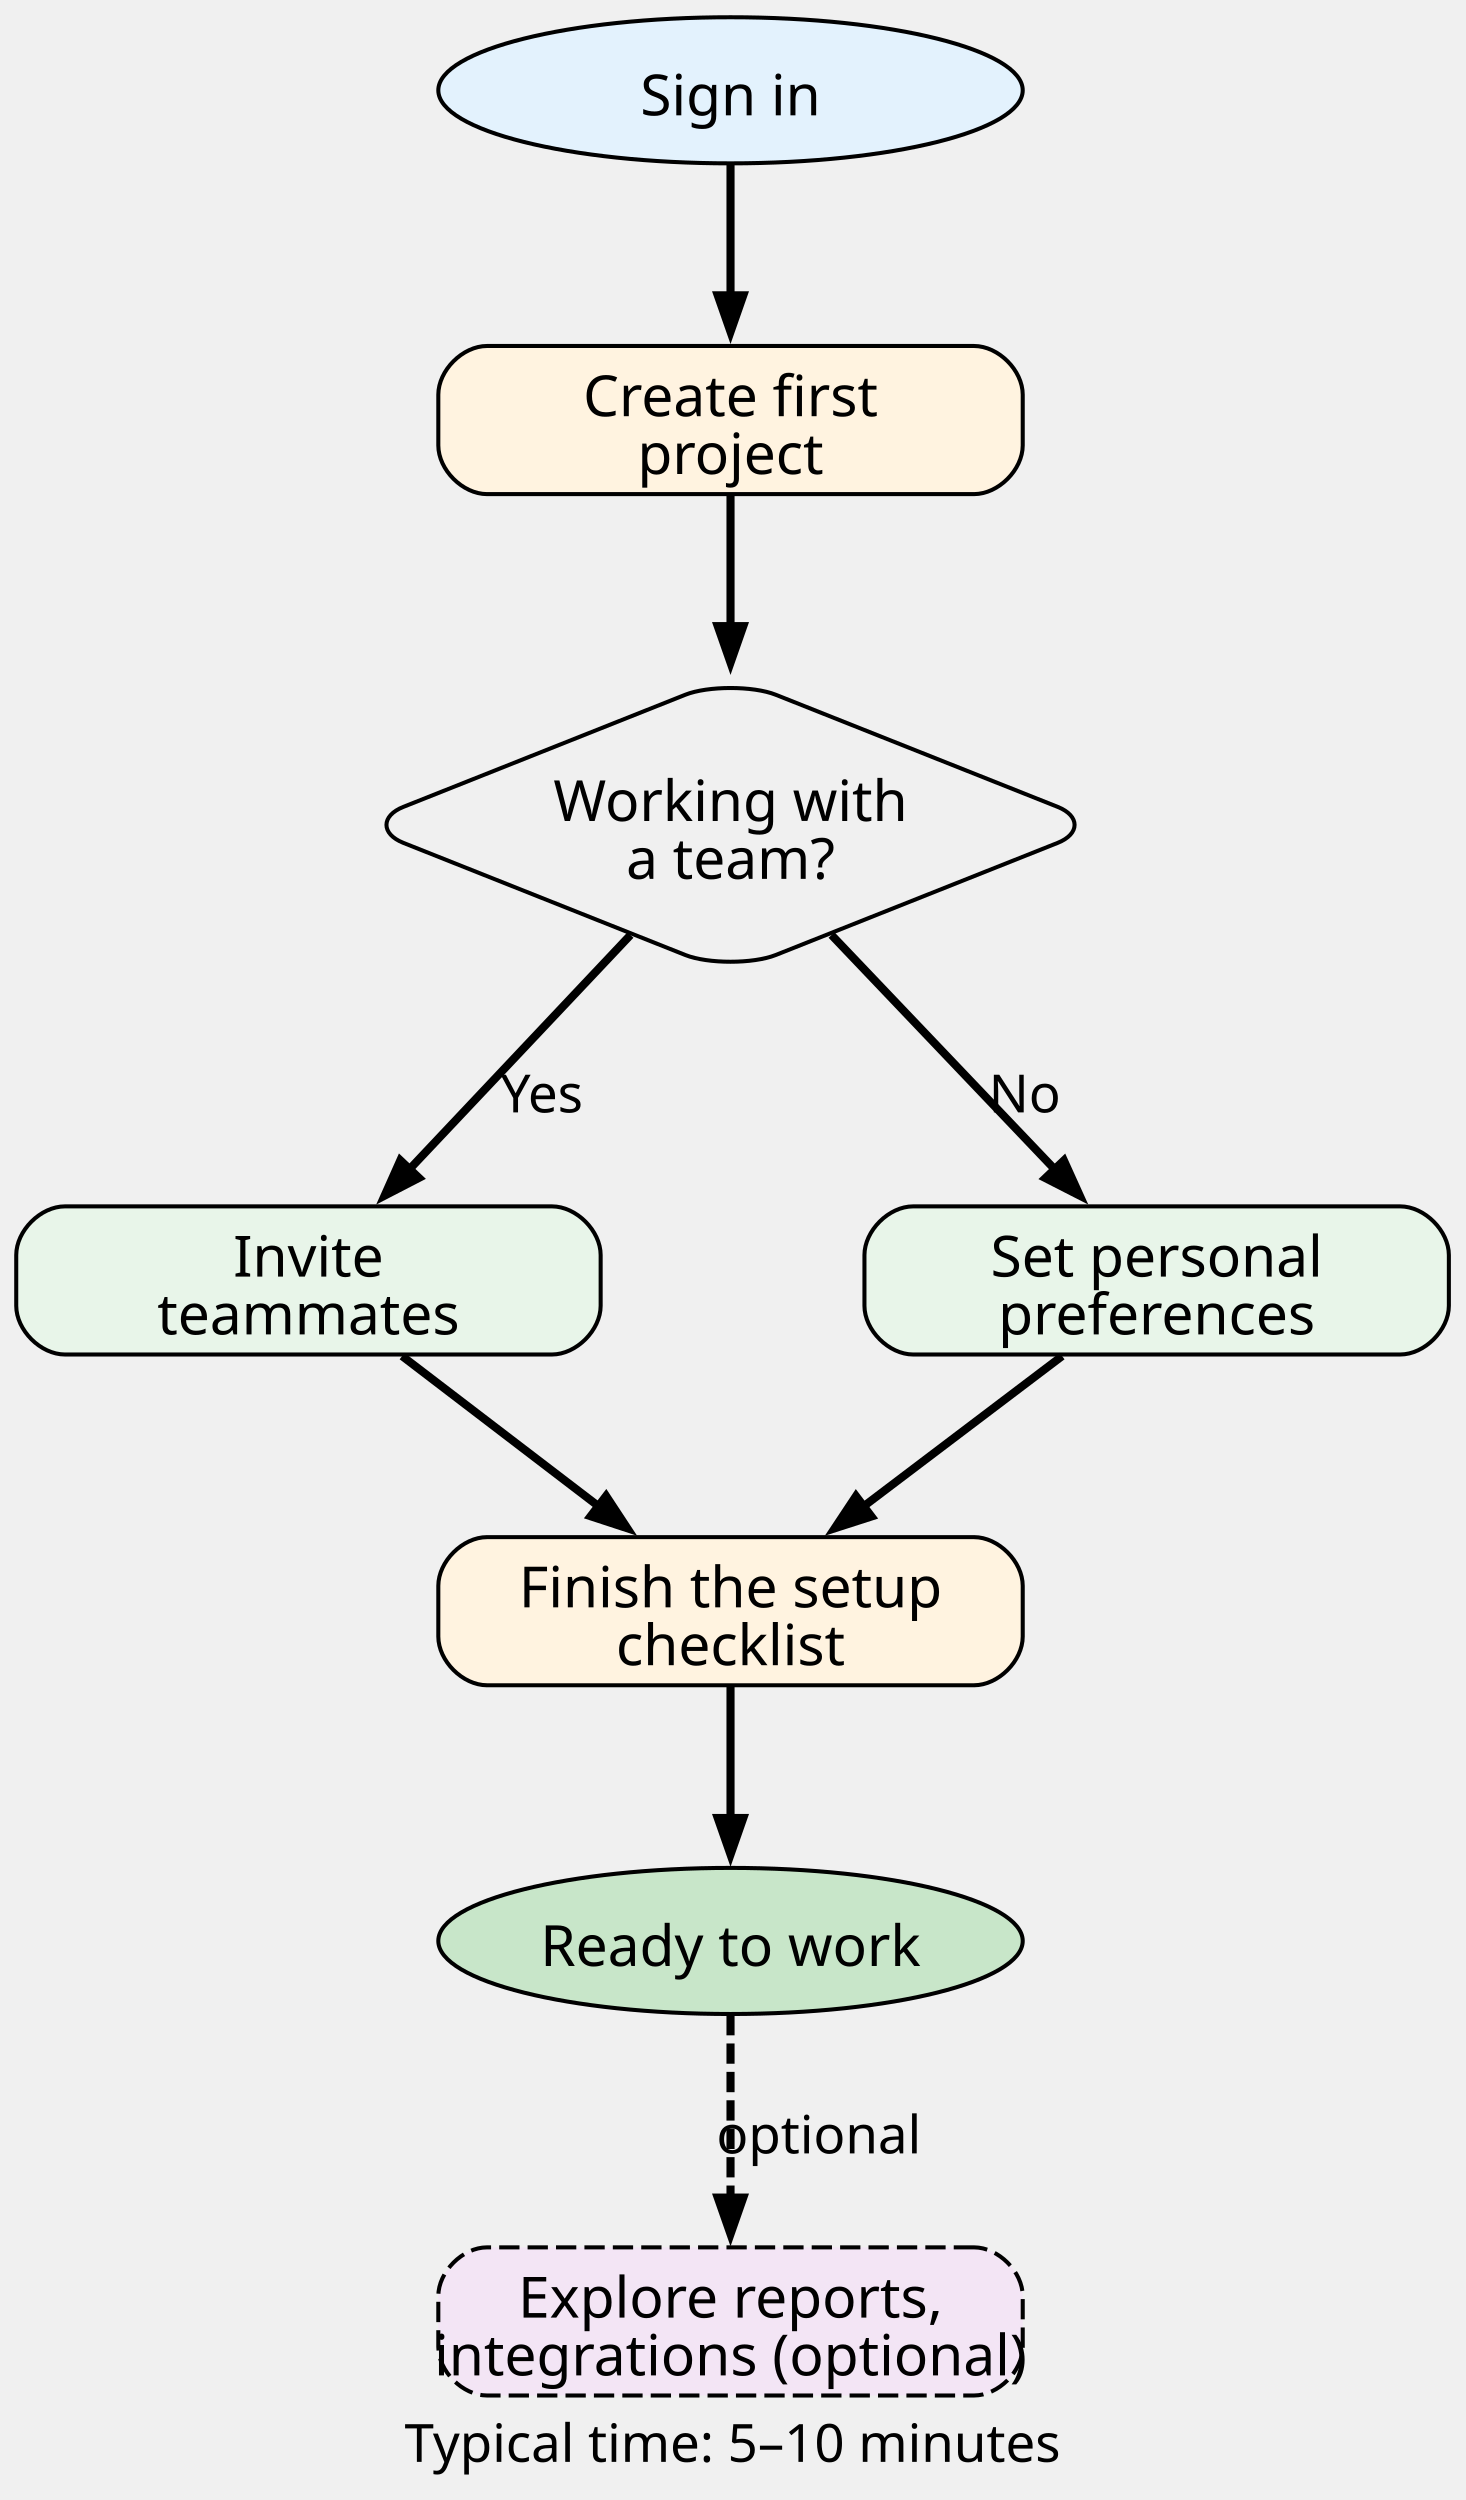
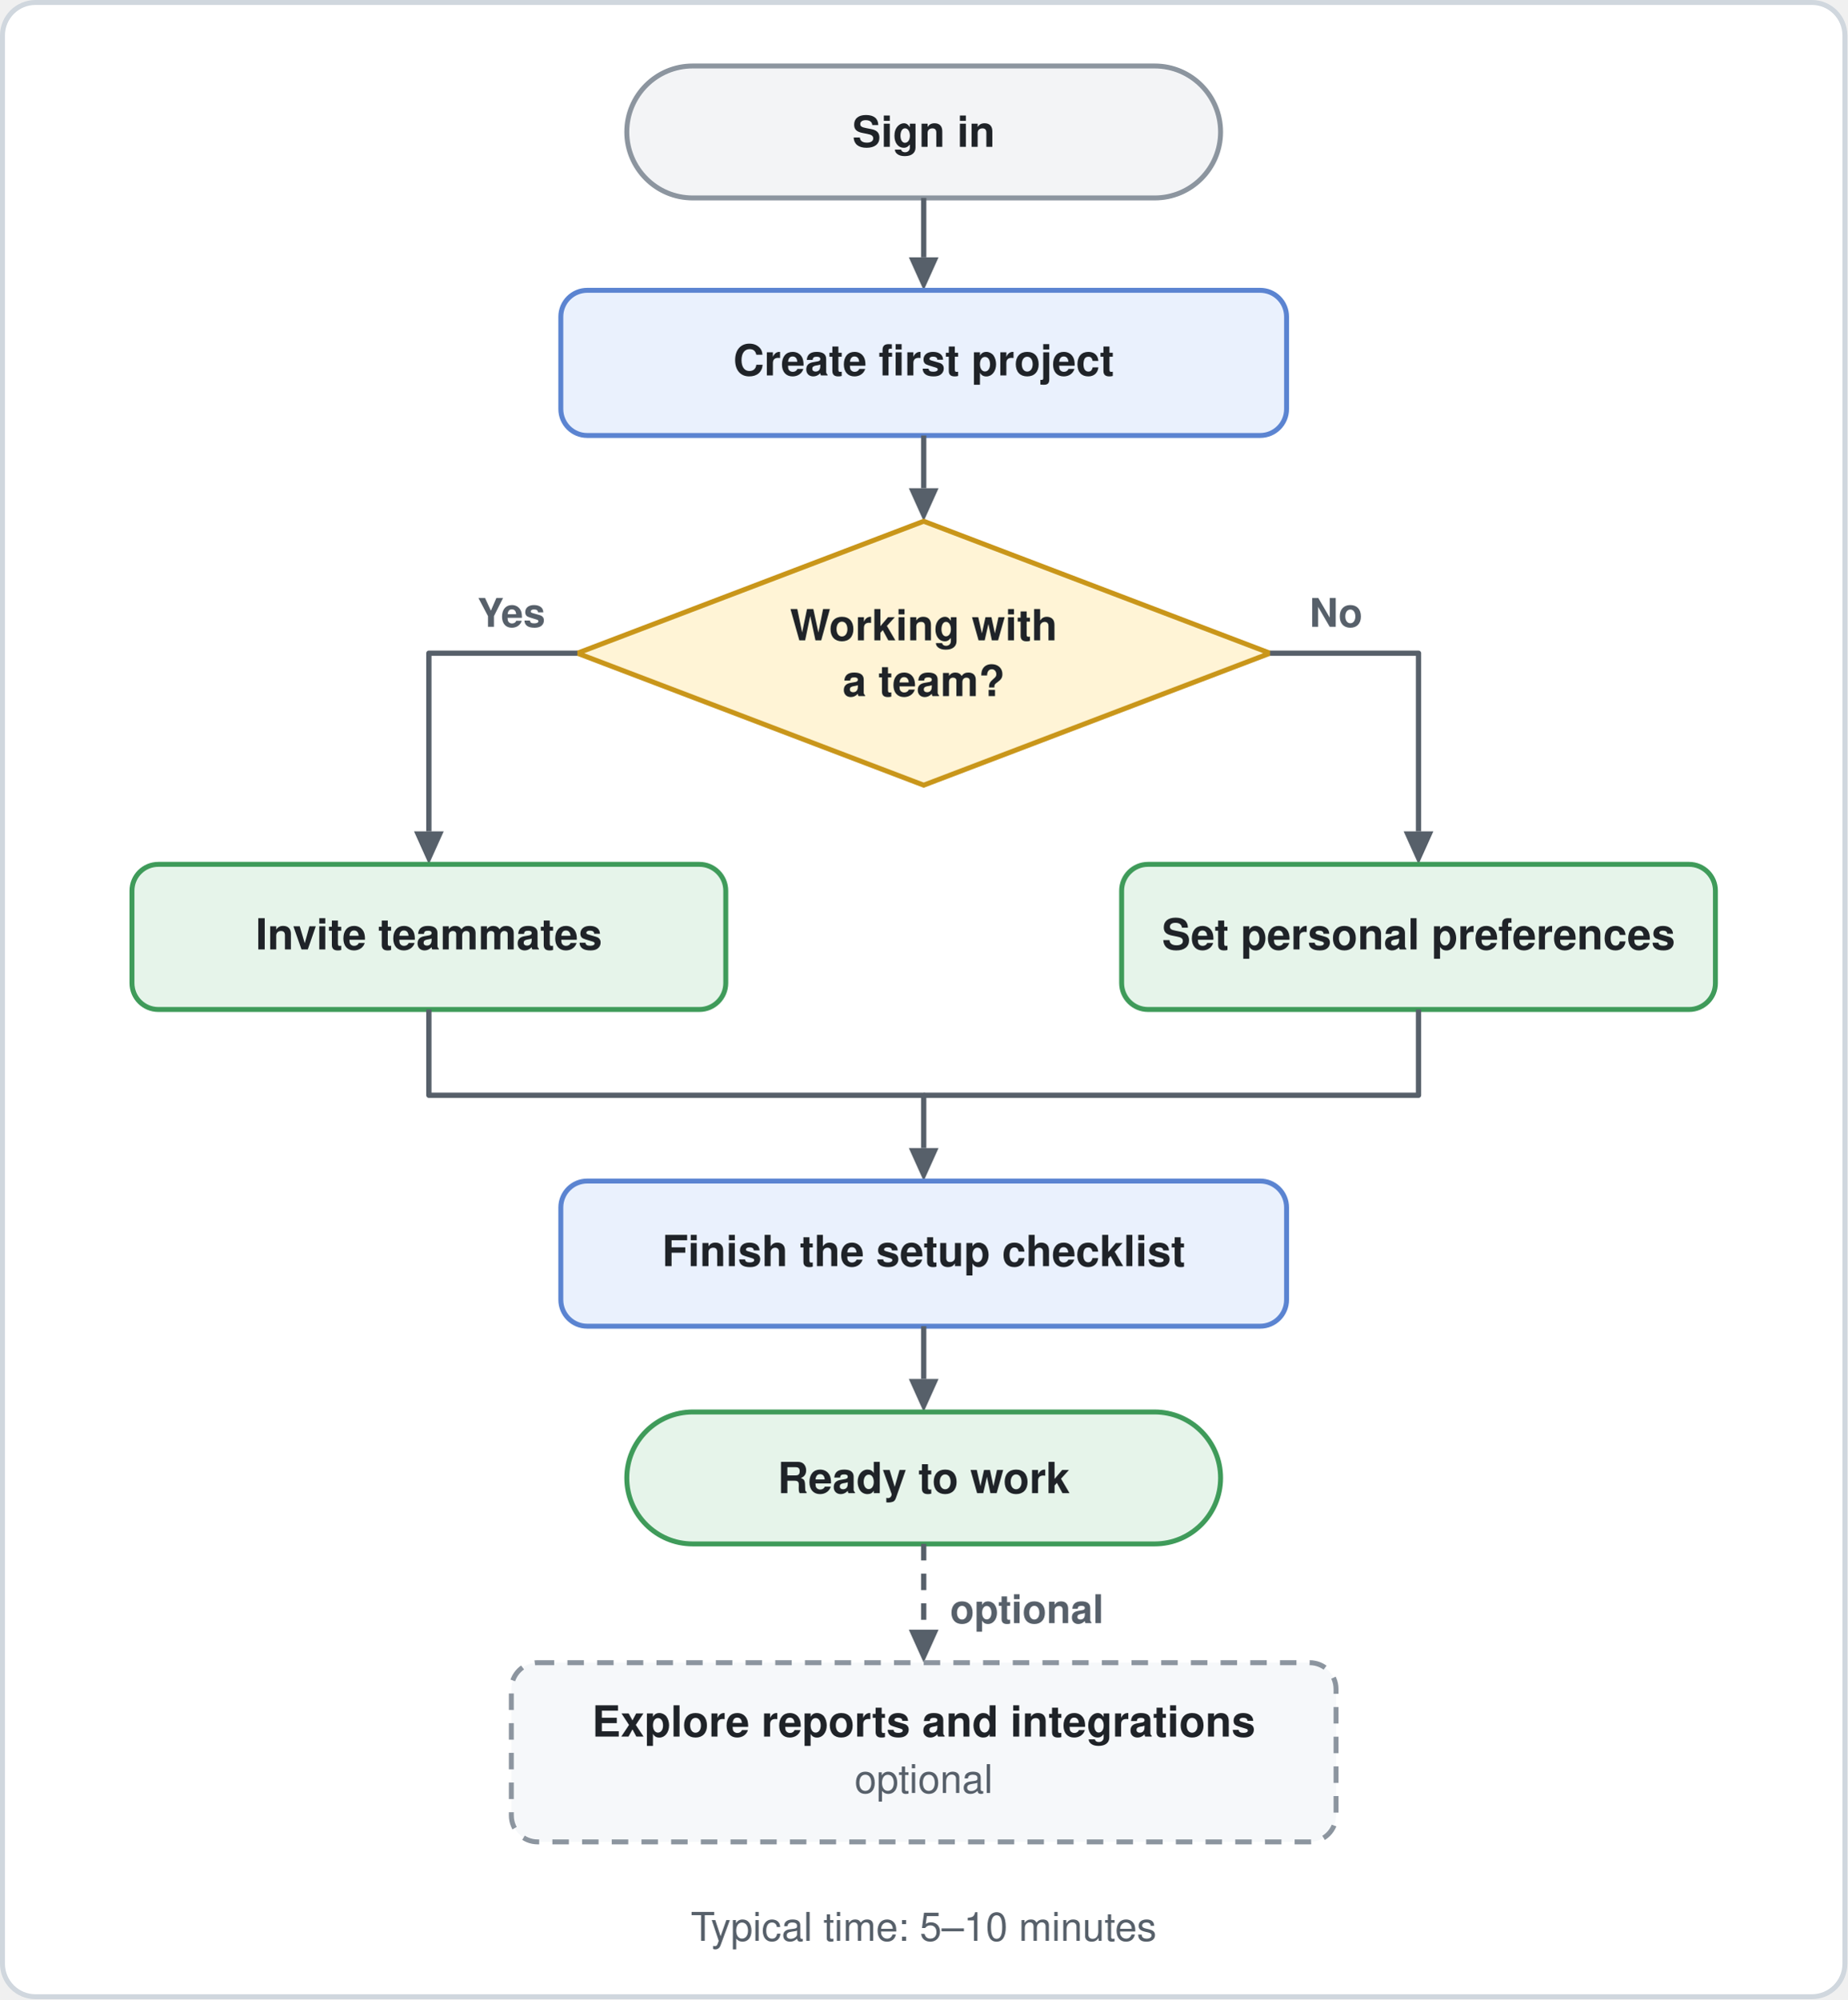
- <svg xmlns="http://www.w3.org/2000/svg" width="361pt" height="616pt" viewBox="0.00 0.00 361.00 615.50">
-   <g id="graph0" class="graph" transform="scale(1 1) rotate(0) translate(4 611.5)">
-     <text text-anchor="middle" x="176.5" y="-5.15" font-family="Calibri" font-size="13.00">Typical time: 5–10 minutes</text>
-     <g id="node1" class="node">
-       <ellipse fill="#e3f2fd" stroke="black" cx="176" cy="-589.5" rx="72" ry="18" />
-       <text text-anchor="middle" x="176" y="-583.33" font-family="Calibri" font-size="14.00">Sign in</text>
-     </g>
-     <g id="node2" class="node">
-       <path fill="#fff3e0" stroke="black" d="M236,-526.5C236,-526.5 116,-526.5 116,-526.5 110,-526.5 104,-520.5 104,-514.5 104,-514.5 104,-502 104,-502 104,-496 110,-490 116,-490 116,-490 236,-490 236,-490 242,-490 248,-496 248,-502 248,-502 248,-514.5 248,-514.5 248,-520.5 242,-526.5 236,-526.5" />
-       <text text-anchor="middle" x="176" y="-509.2" font-family="Calibri" font-size="14.00">Create first</text>
-       <text text-anchor="middle" x="176" y="-494.95" font-family="Calibri" font-size="14.00">project</text>
-     </g>
-     <g id="edge1" class="edge">
-       <path fill="none" stroke="black" stroke-width="2" d="M176,-571.3C176,-561.78 176,-549.67 176,-538.69" />
-       <polygon fill="black" stroke="black" stroke-width="2" points="179.15,-538.99 176,-529.99 172.85,-538.99 179.15,-538.99" />
-     </g>
-     <g id="node3" class="node">
-       <path fill="#f0f0f0" stroke="black" d="M164.85,-440.56C164.85,-440.56 95.4,-412.94 95.4,-412.94 89.83,-410.72 89.83,-406.28 95.4,-404.06 95.4,-404.06 164.85,-376.44 164.85,-376.44 170.42,-374.22 181.58,-374.22 187.15,-376.44 187.15,-376.44 256.6,-404.06 256.6,-404.06 262.17,-406.28 262.17,-410.72 256.6,-412.94 256.6,-412.94 187.15,-440.56 187.15,-440.56 181.58,-442.78 170.42,-442.78 164.85,-440.56" />
-       <text text-anchor="middle" x="176" y="-409.45" font-family="Calibri" font-size="14.00">Working with</text>
-       <text text-anchor="middle" x="176" y="-395.2" font-family="Calibri" font-size="14.00">a team?</text>
-     </g>
-     <g id="edge2" class="edge">
-       <path fill="none" stroke="black" stroke-width="2" d="M176,-489.77C176,-480.64 176,-468.98 176,-457.39" />
-       <polygon fill="black" stroke="black" stroke-width="2" points="179.15,-457.47 176,-448.47 172.85,-457.47 179.15,-457.47" />
-     </g>
-     <g id="node4" class="node">
-       <path fill="#e8f5e9" stroke="black" d="M132,-314.5C132,-314.5 12,-314.5 12,-314.5 6,-314.5 0,-308.5 0,-302.5 0,-302.5 0,-290 0,-290 0,-284 6,-278 12,-278 12,-278 132,-278 132,-278 138,-278 144,-284 144,-290 144,-290 144,-302.5 144,-302.5 144,-308.5 138,-314.5 132,-314.5" />
-       <text text-anchor="middle" x="72" y="-297.2" font-family="Calibri" font-size="14.00">Invite</text>
-       <text text-anchor="middle" x="72" y="-282.95" font-family="Calibri" font-size="14.00">teammates</text>
-     </g>
-     <g id="edge3" class="edge">
-       <path fill="none" stroke="black" stroke-width="2" d="M151.35,-381.37C134.88,-363.91 113.29,-341.03 96.79,-323.53" />
-       <polygon fill="black" stroke="black" stroke-width="2" points="99.23,-321.52 90.76,-317.14 94.64,-325.85 99.23,-321.52" />
-       <text text-anchor="middle" x="129.51" y="-337.65" font-family="Calibri" font-size="13.00">Yes</text>
-     </g>
-     <g id="node5" class="node">
-       <path fill="#e8f5e9" stroke="black" d="M341,-314.5C341,-314.5 221,-314.5 221,-314.5 215,-314.5 209,-308.5 209,-302.5 209,-302.5 209,-290 209,-290 209,-284 215,-278 221,-278 221,-278 341,-278 341,-278 347,-278 353,-284 353,-290 353,-290 353,-302.5 353,-302.5 353,-308.5 347,-314.5 341,-314.5" />
-       <text text-anchor="middle" x="281" y="-297.2" font-family="Calibri" font-size="14.00">Set personal</text>
-       <text text-anchor="middle" x="281" y="-282.95" font-family="Calibri" font-size="14.00">preferences</text>
-     </g>
-     <g id="edge4" class="edge">
-       <path fill="none" stroke="black" stroke-width="2" d="M200.88,-381.37C217.51,-363.91 239.31,-341.03 255.97,-323.53" />
-       <polygon fill="black" stroke="black" stroke-width="2" points="258.14,-325.82 262.07,-317.13 253.58,-321.47 258.14,-325.82" />
-       <text text-anchor="middle" x="248.49" y="-337.65" font-family="Calibri" font-size="13.00">No</text>
-     </g>
-     <g id="node6" class="node">
-       <path fill="#fff3e0" stroke="black" d="M236,-233C236,-233 116,-233 116,-233 110,-233 104,-227 104,-221 104,-221 104,-208.5 104,-208.5 104,-202.5 110,-196.5 116,-196.5 116,-196.5 236,-196.5 236,-196.5 242,-196.5 248,-202.5 248,-208.5 248,-208.5 248,-221 248,-221 248,-227 242,-233 236,-233" />
-       <text text-anchor="middle" x="176" y="-215.7" font-family="Calibri" font-size="14.00">Finish the setup</text>
-       <text text-anchor="middle" x="176" y="-201.45" font-family="Calibri" font-size="14.00">checklist</text>
-     </g>
-     <g id="edge5" class="edge">
-       <path fill="none" stroke="black" stroke-width="2" d="M95.08,-277.61C109.35,-266.7 127.89,-252.53 143.62,-240.51" />
-       <polygon fill="black" stroke="black" stroke-width="2" points="145.34,-243.15 150.58,-235.18 141.52,-238.15 145.34,-243.15" />
-     </g>
-     <g id="edge6" class="edge">
-       <path fill="none" stroke="black" stroke-width="2" d="M257.7,-277.61C243.29,-266.7 224.58,-252.53 208.7,-240.51" />
-       <polygon fill="black" stroke="black" stroke-width="2" points="210.73,-238.09 201.65,-235.17 206.92,-243.12 210.73,-238.09" />
-     </g>
-     <g id="node7" class="node">
-       <ellipse fill="#c8e6c9" stroke="black" cx="176" cy="-133.5" rx="72" ry="18" />
-       <text text-anchor="middle" x="176" y="-127.33" font-family="Calibri" font-size="14.00">Ready to work</text>
-     </g>
-     <g id="edge7" class="edge">
-       <path fill="none" stroke="black" stroke-width="2" d="M176,-196.16C176,-186.55 176,-174.41 176,-163.45" />
-       <polygon fill="black" stroke="black" stroke-width="2" points="179.15,-163.79 176,-154.79 172.85,-163.79 179.15,-163.79" />
-     </g>
-     <g id="node8" class="node">
-       <path fill="#f3e5f5" stroke="black" stroke-dasharray="5,2" d="M236,-58C236,-58 116,-58 116,-58 110,-58 104,-52 104,-46 104,-46 104,-33.5 104,-33.5 104,-27.5 110,-21.5 116,-21.5 116,-21.5 236,-21.5 236,-21.5 242,-21.5 248,-27.5 248,-33.5 248,-33.5 248,-46 248,-46 248,-52 242,-58 236,-58" />
-       <text text-anchor="middle" x="176" y="-40.7" font-family="Calibri" font-size="14.00">Explore reports,</text>
-       <text text-anchor="middle" x="176" y="-26.45" font-family="Calibri" font-size="14.00">integrations (optional)</text>
-     </g>
-     <g id="edge8" class="edge">
-       <path fill="none" stroke="black" stroke-width="2" stroke-dasharray="5,2" d="M176,-115.24C176,-102.51 176,-84.88 176,-69.96" />
-       <polygon fill="black" stroke="black" stroke-width="2" points="179.15,-70.27 176,-61.27 172.85,-70.27 179.15,-70.27" />
-       <text text-anchor="middle" x="197.75" y="-81.15" font-family="Calibri" font-size="13.00">optional</text>
-     </g>
-   </g>
+ <svg xmlns="http://www.w3.org/2000/svg" width="560" height="606" viewBox="0 0 560 606" font-family="'Segoe UI', 'Helvetica Neue', Helvetica, Arial, sans-serif" role="img" aria-label="Orbitask user onboarding flow">
+   <style>@media (prefers-color-scheme: dark){.panel{fill:#0d1117;stroke:#30363d}.t{fill:#e6edf3}.t-muted{fill:#9da7b3}.ln{stroke:#8b949e}.ah{fill:#8b949e}.panel-bg{fill:#0d1117}.group-bg{fill:#151b23}.r-start{fill:#21262d;stroke:#8b949e}.r-decision{fill:#3a2e10;stroke:#d4a72c}.r-action{fill:#16263f;stroke:#5b8de0}.r-service{fill:#3b1716;stroke:#f0786e}.r-done{fill:#11301d;stroke:#46b56a}.r-neutral{fill:#1c2128;stroke:#6e7681}.r-data{fill:#2a1f3d;stroke:#a371f7}.r-external{fill:#14261a;stroke:#4fa565}.r-group{fill:#151b23;stroke:#2f3742}}</style>
+   <rect class="panel" x="0.75" y="0.75" width="558.5" height="604.5" rx="10" fill="#ffffff" stroke="#d0d7de" stroke-width="1.5" />
+   <rect class="r-start" x="190.0" y="20.0" width="180" height="40" rx="20.0" fill="#f3f4f6" stroke="#8c959f" stroke-width="1.5" />
+   <text class="t" x="280.0" y="44.5" font-size="13" font-weight="bold" text-anchor="middle" fill="#1f2328">Sign in</text>
+   <path class="ln" d="M 280,60 L 280,78" fill="none" stroke="#57606a" stroke-width="1.6" stroke-linejoin="round" />
+   <polygon class="ah" points="280.0,88.0 275.5,78.0 284.5,78.0" fill="#57606a" />
+   <rect class="r-action" x="170" y="88" width="220" height="44" rx="8" fill="#eaf1fd" stroke="#5b84d1" stroke-width="1.5" />
+   <text class="t" x="280.0" y="113.8" font-size="13" font-weight="bold" text-anchor="middle" fill="#1f2328">Create first project</text>
+   <path class="ln" d="M 280,132 L 280,148" fill="none" stroke="#57606a" stroke-width="1.6" stroke-linejoin="round" />
+   <polygon class="ah" points="280.0,158.0 275.5,148.0 284.5,148.0" fill="#57606a" />
+   <polygon class="r-decision" points="280,158.0 385.0,198 280,238.0 175.0,198" fill="#fff4d6" stroke="#c9961a" stroke-width="1.5" />
+   <text class="t" x="280.0" y="194.1" font-size="13" font-weight="bold" text-anchor="middle" fill="#1f2328">Working with</text>
+   <text class="t" x="280.0" y="211.0" font-size="13" font-weight="bold" text-anchor="middle" fill="#1f2328">a team?</text>
+   <path class="ln" d="M 175,198 L 130,198 L 130,252" fill="none" stroke="#57606a" stroke-width="1.6" stroke-linejoin="round" />
+   <polygon class="ah" points="130.0,262.0 125.5,252.0 134.5,252.0" fill="#57606a" />
+   <text class="t-muted" x="155.0" y="190.0" font-size="12" font-weight="bold" text-anchor="middle" fill="#57606a">Yes</text>
+   <path class="ln" d="M 385,198 L 430,198 L 430,252" fill="none" stroke="#57606a" stroke-width="1.6" stroke-linejoin="round" />
+   <polygon class="ah" points="430.0,262.0 425.5,252.0 434.5,252.0" fill="#57606a" />
+   <text class="t-muted" x="405.0" y="190.0" font-size="12" font-weight="bold" text-anchor="middle" fill="#57606a">No</text>
+   <rect class="r-done" x="40" y="262" width="180" height="44" rx="8" fill="#e6f4ea" stroke="#3f9b5a" stroke-width="1.5" />
+   <text class="t" x="130.0" y="287.8" font-size="13" font-weight="bold" text-anchor="middle" fill="#1f2328">Invite teammates</text>
+   <rect class="r-done" x="340" y="262" width="180" height="44" rx="8" fill="#e6f4ea" stroke="#3f9b5a" stroke-width="1.5" />
+   <text class="t" x="430.0" y="287.8" font-size="13" font-weight="bold" text-anchor="middle" fill="#1f2328">Set personal preferences</text>
+   <path class="ln" d="M 130,306 L 130,332 L 280,332 L 280,348" fill="none" stroke="#57606a" stroke-width="1.6" stroke-linejoin="round" />
+   <polygon class="ah" points="280.0,358.0 275.5,348.0 284.5,348.0" fill="#57606a" />
+   <path class="ln" d="M 430,306 L 430,332 L 280,332" fill="none" stroke="#57606a" stroke-width="1.6" stroke-linejoin="round" />
+   <rect class="r-action" x="170" y="358" width="220" height="44" rx="8" fill="#eaf1fd" stroke="#5b84d1" stroke-width="1.5" />
+   <text class="t" x="280.0" y="383.8" font-size="13" font-weight="bold" text-anchor="middle" fill="#1f2328">Finish the setup checklist</text>
+   <path class="ln" d="M 280,402 L 280,418" fill="none" stroke="#57606a" stroke-width="1.6" stroke-linejoin="round" />
+   <polygon class="ah" points="280.0,428.0 275.5,418.0 284.5,418.0" fill="#57606a" />
+   <rect class="r-done" x="190.0" y="428.0" width="180" height="40" rx="20.0" fill="#e6f4ea" stroke="#3f9b5a" stroke-width="1.5" />
+   <text class="t" x="280.0" y="452.6" font-size="13" font-weight="bold" text-anchor="middle" fill="#1f2328">Ready to work</text>
+   <path class="ln" d="M 280,468 L 280,494" fill="none" stroke="#57606a" stroke-width="1.6" stroke-linejoin="round" stroke-dasharray="5 4" />
+   <polygon class="ah" points="280.0,504.0 275.5,494.0 284.5,494.0" fill="#57606a" />
+   <text class="t-muted" x="288.0" y="492.0" font-size="12" font-weight="bold" text-anchor="start" fill="#57606a">optional</text>
+   <rect class="r-neutral" x="155" y="504" width="250" height="54.32" rx="8" fill="#f6f8fa" stroke="#8c959f" stroke-width="1.5" stroke-dasharray="5 4" />
+   <text class="t" x="280.0" y="526.4" font-size="13" font-weight="bold" text-anchor="middle" fill="#1f2328">Explore reports and integrations</text>
+   <text class="t-muted" x="280.0" y="543.5" font-size="12" text-anchor="middle" fill="#57606a">optional</text>
+   <text class="t-muted" x="280.0" y="588.3" font-size="12" text-anchor="middle" fill="#57606a">Typical time: 5–10 minutes</text>
</svg>
